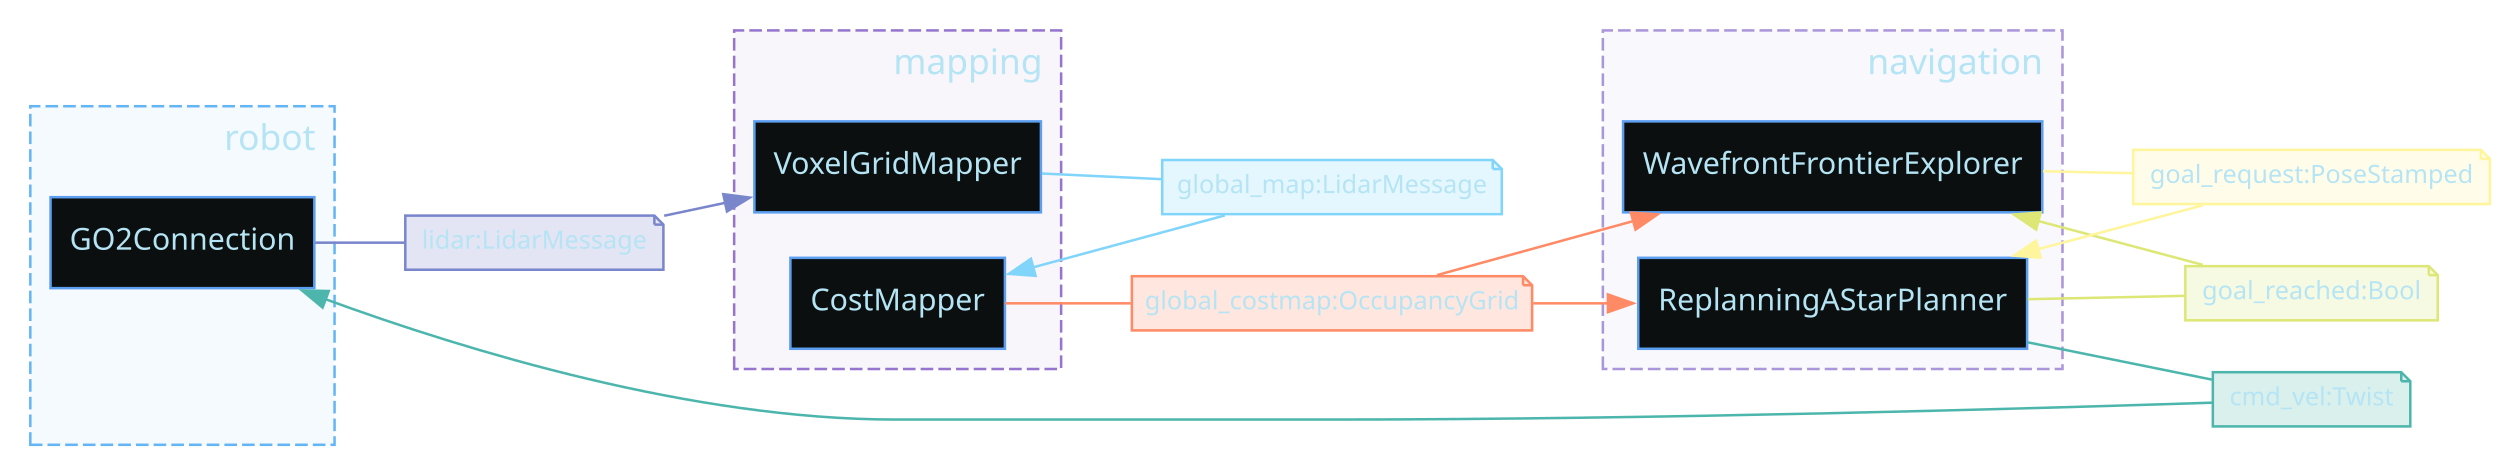
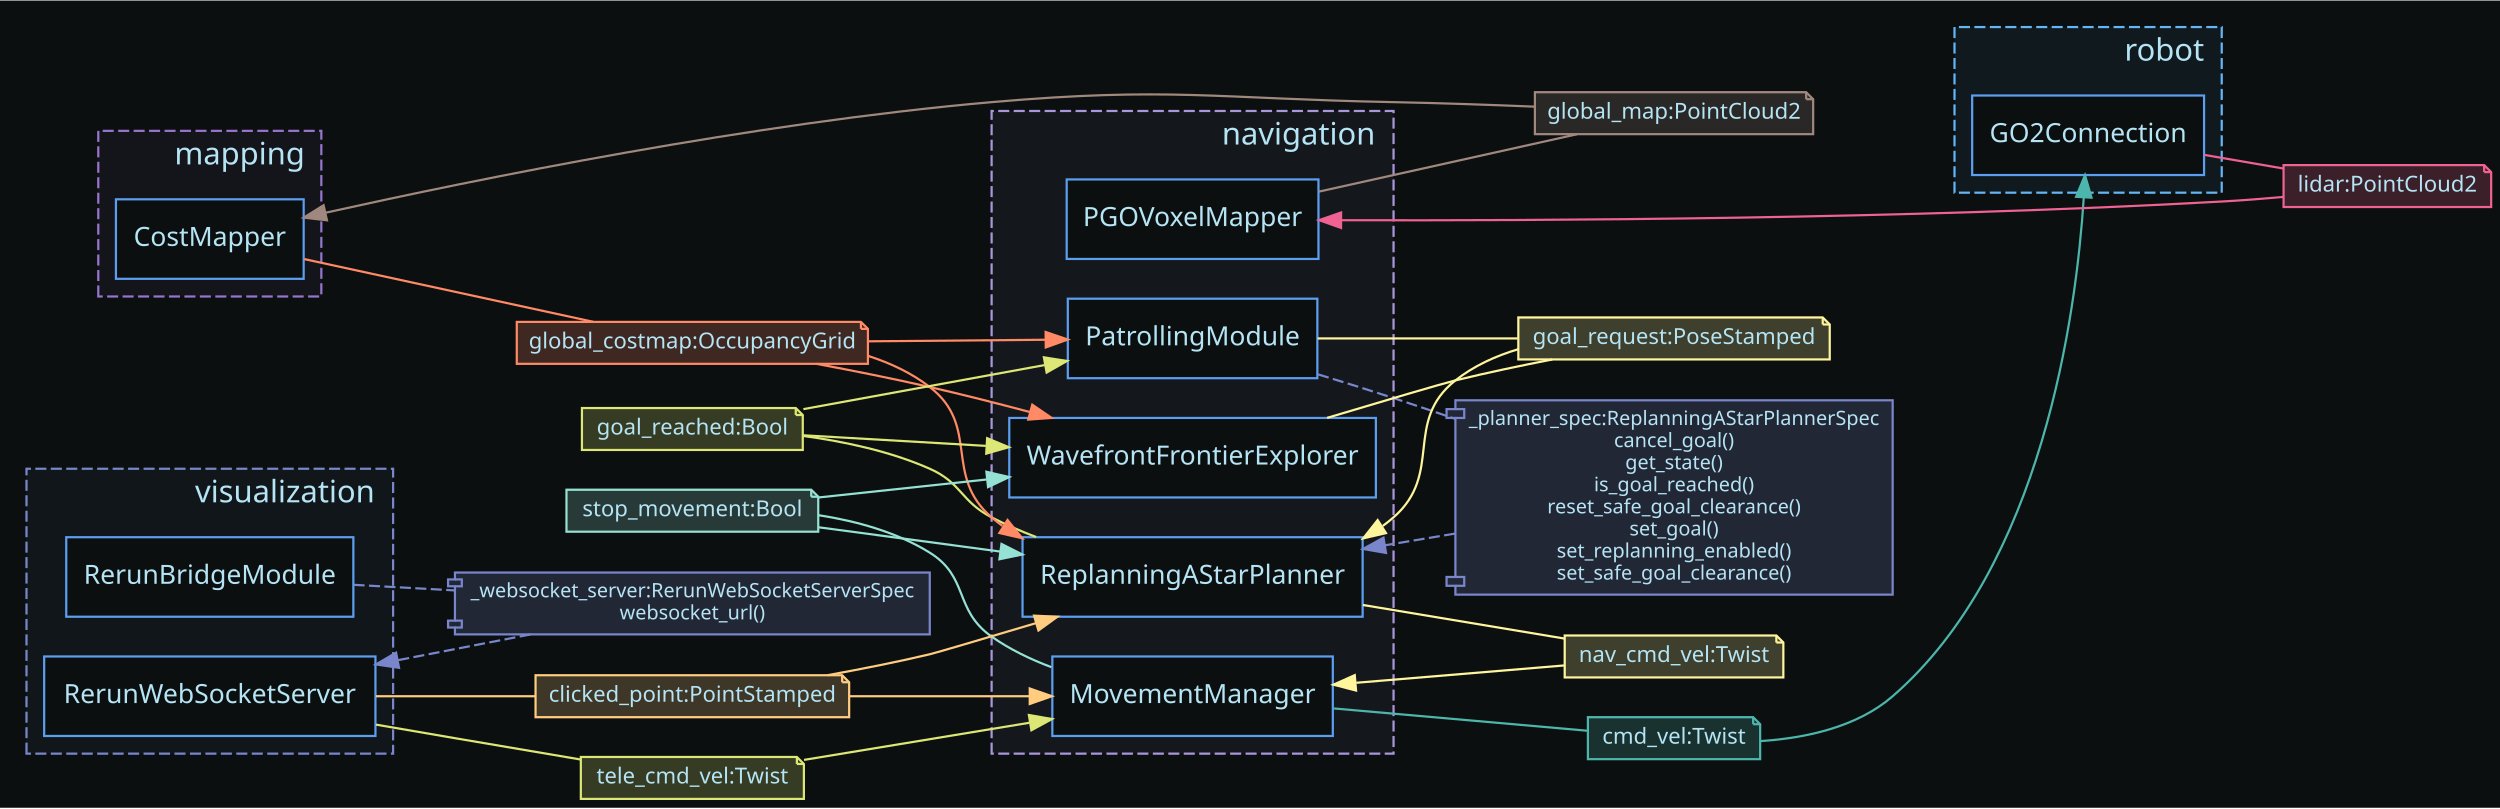
- <svg xmlns="http://www.w3.org/2000/svg" width="989pt" height="188pt" viewBox="0.00 0.00 989.40 188.00">
-   <g id="graph0" class="graph" transform="scale(1 1) rotate(0) translate(4 184)">
+ <svg xmlns="http://www.w3.org/2000/svg" width="1132pt" height="366pt" viewBox="0.00 0.00 1132.00 365.50">
+   <g id="graph0" class="graph" transform="scale(1 1) rotate(0) translate(4 361.5)">
+     <polygon fill="#0b0f0f" stroke="transparent" points="-4,4 -4,-361.5 1128,-361.5 1128,4 -4,4" />
    <g id="clust1" class="cluster">
-       <polygon fill="#9575cd" fill-opacity="0.063" stroke="#9575cd" stroke-dasharray="5,2" points="286.55,-38 286.55,-172 415.95,-172 415.95,-38 286.55,-38" />
-       <text text-anchor="middle" x="379.08" y="-154.7" font-family="fixed" font-size="14.00" fill="#b5e4f4">mapping</text>
+       <polygon fill="#9575cd" fill-opacity="0.063" stroke="#9575cd" stroke-dasharray="5,2" points="40.5,-227.5 40.5,-302.5 141.5,-302.5 141.5,-227.5 40.5,-227.5" />
+       <text text-anchor="middle" x="104.5" y="-287.3" font-family="fixed" font-size="14.00" fill="#b5e4f4">mapping</text>
    </g>
    <g id="clust2" class="cluster">
-       <polygon fill="#aa96da" fill-opacity="0.063" stroke="#aa96da" stroke-dasharray="5,2" points="630.35,-38 630.35,-172 812.25,-172 812.25,-38 630.35,-38" />
-       <text text-anchor="middle" x="769.75" y="-154.7" font-family="fixed" font-size="14.00" fill="#b5e4f4">navigation</text>
+       <polygon fill="#aa96da" fill-opacity="0.063" stroke="#aa96da" stroke-dasharray="5,2" points="445,-20.5 445,-311.5 627,-311.5 627,-20.5 445,-20.5" />
+       <text text-anchor="middle" x="584" y="-296.3" font-family="fixed" font-size="14.00" fill="#b5e4f4">navigation</text>
    </g>
    <g id="clust3" class="cluster">
-       <polygon fill="#64b5f6" fill-opacity="0.063" stroke="#64b5f6" stroke-dasharray="5,2" points="8,-8 8,-142 128.4,-142 128.4,-8 8,-8" />
-       <text text-anchor="middle" x="102.78" y="-124.7" font-family="fixed" font-size="14.00" fill="#b5e4f4">robot</text>
+       <polygon fill="#64b5f6" fill-opacity="0.063" stroke="#64b5f6" stroke-dasharray="5,2" points="881,-274.5 881,-349.5 1002,-349.5 1002,-274.5 881,-274.5" />
+       <text text-anchor="middle" x="976" y="-334.3" font-family="fixed" font-size="14.00" fill="#b5e4f4">robot</text>
+     </g>
+     <g id="clust4" class="cluster">
+       <polygon fill="#7986cb" fill-opacity="0.063" stroke="#7986cb" stroke-dasharray="5,2" points="8,-20.5 8,-149.5 174,-149.5 174,-20.5 8,-20.5" />
+       <text text-anchor="middle" x="125" y="-134.3" font-family="fixed" font-size="14.00" fill="#b5e4f4">visualization</text>
    </g>
    <g id="node1" class="node">
-       <polygon fill="#0b0f0f" stroke="#5c9ff0" points="393.7,-82 308.8,-82 308.8,-46 393.7,-46 393.7,-82" />
-       <text text-anchor="middle" x="351.25" y="-61.23" font-family="fixed" font-size="12.00" fill="#b5e4f4">CostMapper</text>
+       <polygon fill="#0b0f0f" stroke="#5c9ff0" points="133.5,-271.5 48.5,-271.5 48.5,-235.5 133.5,-235.5 133.5,-271.5" />
+       <text text-anchor="middle" x="91" y="-250.4" font-family="fixed" font-size="12.00" fill="#b5e4f4">CostMapper</text>
+     </g>
+     <g id="node12" class="node">
+       <polygon fill="#ff8a65" fill-opacity="0.208" stroke="#ff8a65" points="385.83,-216 230,-216 230,-197 389,-197 389,-212.83 385.83,-216" />
+       <polyline fill="none" stroke="#ff8a65" points="385.83,-216 385.83,-212.83 " />
+       <polyline fill="none" stroke="#ff8a65" points="389,-212.83 385.83,-212.83 " />
+       <text text-anchor="middle" x="309.5" y="-204" font-family="fixed" font-size="10.00" fill="#b5e4f4">global_costmap:OccupancyGrid</text>
+     </g>
+     <g id="edge6" class="edge">
+       <path fill="none" stroke="#ff8a65" d="M133.74,-244.44C171.34,-236.28 226.42,-224.32 264.66,-216.02" />
+     </g>
+     <g id="node2" class="node">
+       <polygon fill="#0b0f0f" stroke="#5c9ff0" points="599.5,-64.5 472.5,-64.5 472.5,-28.5 599.5,-28.5 599.5,-64.5" />
+       <text text-anchor="middle" x="536" y="-43.4" font-family="fixed" font-size="12.00" fill="#b5e4f4">MovementManager</text>
+     </g>
+     <g id="node11" class="node">
+       <polygon fill="#4db6ac" fill-opacity="0.208" stroke="#4db6ac" points="789.83,-37 715,-37 715,-18 793,-18 793,-33.83 789.83,-37" />
+       <polyline fill="none" stroke="#4db6ac" points="789.83,-37 789.83,-33.83 " />
+       <polyline fill="none" stroke="#4db6ac" points="793,-33.83 789.83,-33.83 " />
+       <text text-anchor="middle" x="754" y="-25" font-family="fixed" font-size="10.00" fill="#b5e4f4">cmd_vel:Twist</text>
+     </g>
+     <g id="edge4" class="edge">
+       <path fill="none" stroke="#4db6ac" d="M599.77,-40.98C637.01,-37.7 683.01,-33.66 714.84,-30.86" />
+     </g>
+     <g id="node18" class="node">
+       <polygon fill="#95e1d3" fill-opacity="0.208" stroke="#95e1d3" points="363.33,-140 252.5,-140 252.5,-121 366.5,-121 366.5,-136.83 363.33,-140" />
+       <polyline fill="none" stroke="#95e1d3" points="363.33,-140 363.33,-136.83 " />
+       <polyline fill="none" stroke="#95e1d3" points="366.5,-136.83 363.33,-136.83 " />
+       <text text-anchor="middle" x="309.5" y="-128" font-family="fixed" font-size="10.00" fill="#b5e4f4">stop_movement:Bool</text>
+     </g>
+     <g id="edge22" class="edge">
+       <path fill="none" stroke="#95e1d3" d="M472.06,-59.66C462.5,-63.24 453.14,-67.77 445,-73.5 427.85,-85.58 434.82,-100.42 417,-111.5 402.09,-120.77 383.86,-125.8 366.73,-128.46" />
+     </g>
+     <g id="node3" class="node">
+       <polygon fill="#0b0f0f" stroke="#5c9ff0" points="593,-280.5 479,-280.5 479,-244.5 593,-244.5 593,-280.5" />
+       <text text-anchor="middle" x="536" y="-259.4" font-family="fixed" font-size="12.00" fill="#b5e4f4">PGOVoxelMapper</text>
+     </g>
+     <g id="node13" class="node">
+       <polygon fill="#a1887f" fill-opacity="0.208" stroke="#a1887f" points="813.83,-320 691,-320 691,-301 817,-301 817,-316.83 813.83,-320" />
+       <polyline fill="none" stroke="#a1887f" points="813.83,-320 813.83,-316.83 " />
+       <polyline fill="none" stroke="#a1887f" points="817,-316.83 813.83,-316.83 " />
+       <text text-anchor="middle" x="754" y="-308" font-family="fixed" font-size="10.00" fill="#b5e4f4">global_map:PointCloud2</text>
+     </g>
+     <g id="edge10" class="edge">
+       <path fill="none" stroke="#a1887f" d="M593.19,-274.99C629.69,-283.1 676.53,-293.51 710.05,-300.96" />
+     </g>
+     <g id="node4" class="node">
+       <polygon fill="#0b0f0f" stroke="#5c9ff0" points="592.5,-226.5 479.5,-226.5 479.5,-190.5 592.5,-190.5 592.5,-226.5" />
+       <text text-anchor="middle" x="536" y="-205.4" font-family="fixed" font-size="12.00" fill="#b5e4f4">PatrollingModule</text>
+     </g>
+     <g id="node15" class="node">
+       <polygon fill="#fff59d" fill-opacity="0.208" stroke="#fff59d" points="821.33,-218 683.5,-218 683.5,-199 824.5,-199 824.5,-214.83 821.33,-218" />
+       <polyline fill="none" stroke="#fff59d" points="821.33,-218 821.33,-214.83 " />
+       <polyline fill="none" stroke="#fff59d" points="824.5,-214.83 821.33,-214.83 " />
+       <text text-anchor="middle" x="754" y="-206" font-family="fixed" font-size="10.00" fill="#b5e4f4">goal_request:PoseStamped</text>
+     </g>
+     <g id="edge16" class="edge">
+       <path fill="none" stroke="#fff59d" d="M592.63,-208.5C620.25,-208.5 653.91,-208.5 683.24,-208.5" />
+     </g>
+     <g id="node20" class="node">
+       <polygon fill="#7986cb" fill-opacity="0.208" stroke="#7986cb" points="853,-180.5 655,-180.5 655,-176.5 651,-176.5 651,-172.5 655,-172.5 655,-100.5 651,-100.5 651,-96.5 655,-96.5 655,-92.5 853,-92.5 853,-180.5" />
+       <polyline fill="none" stroke="#7986cb" points="655,-176.5 659,-176.5 659,-172.5 655,-172.5 " />
+       <polyline fill="none" stroke="#7986cb" points="655,-100.5 659,-100.5 659,-96.5 655,-96.5 " />
+       <text text-anchor="middle" x="754" y="-169.3" font-family="fixed" font-size="9.00" fill="#b5e4f4">_planner_spec:ReplanningAStarPlannerSpec</text>
+       <text text-anchor="middle" x="754" y="-159.3" font-family="fixed" font-size="9.00" fill="#b5e4f4">cancel_goal()</text>
+       <text text-anchor="middle" x="754" y="-149.3" font-family="fixed" font-size="9.00" fill="#b5e4f4">get_state()</text>
+       <text text-anchor="middle" x="754" y="-139.3" font-family="fixed" font-size="9.00" fill="#b5e4f4">is_goal_reached()</text>
+       <text text-anchor="middle" x="754" y="-129.3" font-family="fixed" font-size="9.00" fill="#b5e4f4">reset_safe_goal_clearance()</text>
+       <text text-anchor="middle" x="754" y="-119.3" font-family="fixed" font-size="9.00" fill="#b5e4f4">set_goal()</text>
+       <text text-anchor="middle" x="754" y="-109.3" font-family="fixed" font-size="9.00" fill="#b5e4f4">set_replanning_enabled()</text>
+       <text text-anchor="middle" x="754" y="-99.3" font-family="fixed" font-size="9.00" fill="#b5e4f4">set_safe_goal_clearance()</text>
+     </g>
+     <g id="edge27" class="edge">
+       <path fill="none" stroke="#7986cb" stroke-dasharray="5,2" d="M592.83,-192.24C604.17,-188.8 616,-185.11 627,-181.5 636.05,-178.53 645.43,-175.36 654.81,-172.12" />
+     </g>
+     <g id="node5" class="node">
+       <polygon fill="#0b0f0f" stroke="#5c9ff0" points="613,-118.5 459,-118.5 459,-82.5 613,-82.5 613,-118.5" />
+       <text text-anchor="middle" x="536" y="-97.4" font-family="fixed" font-size="12.00" fill="#b5e4f4">ReplanningAStarPlanner</text>
+     </g>
+     <g id="node14" class="node">
+       <polygon fill="#dce775" fill-opacity="0.208" stroke="#dce775" points="356.33,-177 259.5,-177 259.5,-158 359.5,-158 359.5,-173.83 356.33,-177" />
+       <polyline fill="none" stroke="#dce775" points="356.33,-177 356.33,-173.83 " />
+       <polyline fill="none" stroke="#dce775" points="359.5,-173.83 356.33,-173.83 " />
+       <text text-anchor="middle" x="309.5" y="-165" font-family="fixed" font-size="10.00" fill="#b5e4f4">goal_reached:Bool</text>
+     </g>
+     <g id="edge12" class="edge">
+       <path fill="none" stroke="#dce775" d="M465.17,-118.58C458.21,-121.23 451.37,-124.19 445,-127.5 430.95,-134.79 431.47,-143.09 417,-149.5 399.17,-157.39 378.25,-161.84 359.69,-164.35" />
+     </g>
+     <g id="node17" class="node">
+       <polygon fill="#fff59d" fill-opacity="0.208" stroke="#fff59d" points="800.33,-74 704.5,-74 704.5,-55 803.5,-55 803.5,-70.83 800.33,-74" />
+       <polyline fill="none" stroke="#fff59d" points="800.33,-74 800.33,-70.83 " />
+       <polyline fill="none" stroke="#fff59d" points="803.5,-70.83 800.33,-70.83 " />
+       <text text-anchor="middle" x="754" y="-62" font-family="fixed" font-size="10.00" fill="#b5e4f4">nav_cmd_vel:Twist</text>
+     </g>
+     <g id="edge20" class="edge">
+       <path fill="none" stroke="#fff59d" d="M613.15,-87.81C643.52,-82.75 677.57,-77.07 704.47,-72.59" />
+     </g>
+     <g id="node6" class="node">
+       <polygon fill="#0b0f0f" stroke="#5c9ff0" points="619,-172.5 453,-172.5 453,-136.5 619,-136.5 619,-172.5" />
+       <text text-anchor="middle" x="536" y="-151.4" font-family="fixed" font-size="12.00" fill="#b5e4f4">WavefrontFrontierExplorer</text>
+     </g>
+     <g id="edge15" class="edge">
+       <path fill="none" stroke="#fff59d" d="M596.91,-172.54C622.89,-180.32 648.83,-187.99 655,-189.5 669.14,-192.96 684.55,-196.19 698.88,-198.98" />
+     </g>
+     <g id="node7" class="node">
+       <polygon fill="#0b0f0f" stroke="#5c9ff0" points="994,-318.5 889,-318.5 889,-282.5 994,-282.5 994,-318.5" />
+       <text text-anchor="middle" x="941.5" y="-297.4" font-family="fixed" font-size="12.00" fill="#b5e4f4">GO2Connection</text>
+     </g>
+     <g id="node16" class="node">
+       <polygon fill="#f06292" fill-opacity="0.208" stroke="#f06292" points="1120.83,-287 1030,-287 1030,-268 1124,-268 1124,-283.83 1120.83,-287" />
+       <polyline fill="none" stroke="#f06292" points="1120.83,-287 1120.83,-283.83 " />
+       <polyline fill="none" stroke="#f06292" points="1124,-283.83 1120.83,-283.83 " />
+       <text text-anchor="middle" x="1077" y="-275" font-family="fixed" font-size="10.00" fill="#b5e4f4">lidar:PointCloud2</text>
+     </g>
+     <g id="edge18" class="edge">
+       <path fill="none" stroke="#f06292" d="M994.11,-291.61C1005.85,-289.59 1018.25,-287.45 1029.75,-285.47" />
    </g>
    <g id="node8" class="node">
-       <polygon fill="#ff8a65" fill-opacity="0.208" stroke="#ff8a65" points="598.77,-74.72 443.95,-74.72 443.95,-53.27 602.35,-53.27 602.35,-71.15 598.77,-74.72" />
-       <polyline fill="none" stroke="#ff8a65" points="598.77,-74.72 598.77,-71.15" />
-       <polyline fill="none" stroke="#ff8a65" points="602.35,-71.15 598.77,-71.15" />
-       <text text-anchor="middle" x="523.15" y="-61.62" font-family="fixed" font-size="10.00" fill="#b5e4f4">global_costmap:OccupancyGrid</text>
+       <polygon fill="#0b0f0f" stroke="#5c9ff0" points="156,-118.5 26,-118.5 26,-82.5 156,-82.5 156,-118.5" />
+       <text text-anchor="middle" x="91" y="-97.4" font-family="fixed" font-size="12.00" fill="#b5e4f4">RerunBridgeModule</text>
+     </g>
+     <g id="node21" class="node">
+       <polygon fill="#7986cb" fill-opacity="0.208" stroke="#7986cb" points="417,-102.5 202,-102.5 202,-99.39 198.89,-99.39 198.89,-96.28 202,-96.28 202,-80.72 198.89,-80.72 198.89,-77.61 202,-77.61 202,-74.5 417,-74.5 417,-102.5" />
+       <polyline fill="none" stroke="#7986cb" points="202,-99.39 205.11,-99.39 205.11,-96.28 202,-96.28 " />
+       <polyline fill="none" stroke="#7986cb" points="202,-80.72 205.11,-80.72 205.11,-77.61 202,-77.61 " />
+       <text text-anchor="middle" x="309.5" y="-91.3" font-family="fixed" font-size="9.00" fill="#b5e4f4">_websocket_server:RerunWebSocketServerSpec</text>
+       <text text-anchor="middle" x="309.5" y="-81.3" font-family="fixed" font-size="9.00" fill="#b5e4f4">websocket_url()</text>
+     </g>
+     <g id="edge29" class="edge">
+       <path fill="none" stroke="#7986cb" stroke-dasharray="5,2" d="M156.08,-96.95C170.54,-96.15 186.28,-95.27 201.96,-94.41" />
+     </g>
+     <g id="node9" class="node">
+       <polygon fill="#0b0f0f" stroke="#5c9ff0" points="166,-64.5 16,-64.5 16,-28.5 166,-28.5 166,-64.5" />
+       <text text-anchor="middle" x="91" y="-43.4" font-family="fixed" font-size="12.00" fill="#b5e4f4">RerunWebSocketServer</text>
+     </g>
+     <g id="node10" class="node">
+       <polygon fill="#ffcc80" fill-opacity="0.208" stroke="#ffcc80" points="377.33,-56 238.5,-56 238.5,-37 380.5,-37 380.5,-52.83 377.33,-56" />
+       <polyline fill="none" stroke="#ffcc80" points="377.33,-56 377.33,-52.83 " />
+       <polyline fill="none" stroke="#ffcc80" points="380.5,-52.83 377.33,-52.83 " />
+       <text text-anchor="middle" x="309.5" y="-44" font-family="fixed" font-size="10.00" fill="#b5e4f4">clicked_point:PointStamped</text>
+     </g>
+     <g id="edge1" class="edge">
+       <path fill="none" stroke="#ffcc80" d="M166.2,-46.5C189.58,-46.5 215.32,-46.5 238.41,-46.5" />
+     </g>
+     <g id="node19" class="node">
+       <polygon fill="#dce775" fill-opacity="0.208" stroke="#dce775" points="356.83,-19 259,-19 259,0 360,0 360,-15.83 356.83,-19" />
+       <polyline fill="none" stroke="#dce775" points="356.83,-19 356.83,-15.83 " />
+       <polyline fill="none" stroke="#dce775" points="360,-15.83 356.83,-15.83 " />
+       <text text-anchor="middle" x="309.5" y="-7" font-family="fixed" font-size="10.00" fill="#b5e4f4">tele_cmd_vel:Twist</text>
+     </g>
+     <g id="edge25" class="edge">
+       <path fill="none" stroke="#dce775" d="M166.25,-33.64C178.2,-31.58 190.44,-29.47 202,-27.5 220.58,-24.33 240.98,-20.87 258.92,-17.84" />
    </g>
    <g id="edge3" class="edge">
-       <path fill="none" stroke="#ff8a65" d="M393.81,-64C408.84,-64 426.35,-64 443.51,-64" />
-     </g>
-     <g id="node2" class="node">
-       <polygon fill="#0b0f0f" stroke="#5c9ff0" points="407.95,-136 294.55,-136 294.55,-100 407.95,-100 407.95,-136" />
-       <text text-anchor="middle" x="351.25" y="-115.22" font-family="fixed" font-size="12.00" fill="#b5e4f4">VoxelGridMapper</text>
-     </g>
-     <g id="node9" class="node">
-       <polygon fill="#81d4fa" fill-opacity="0.208" stroke="#81d4fa" points="586.77,-120.72 455.95,-120.72 455.95,-99.28 590.35,-99.28 590.35,-117.15 586.77,-120.72" />
-       <polyline fill="none" stroke="#81d4fa" points="586.77,-120.72 586.77,-117.15" />
-       <polyline fill="none" stroke="#81d4fa" points="590.35,-117.15 586.77,-117.15" />
-       <text text-anchor="middle" x="523.15" y="-107.62" font-family="fixed" font-size="10.00" fill="#b5e4f4">global_map:LidarMessage</text>
-     </g>
-     <g id="edge6" class="edge">
-       <path fill="none" stroke="#81d4fa" d="M408.35,-115.36C423.43,-114.65 439.89,-113.87 455.48,-113.14" />
-     </g>
-     <g id="node3" class="node">
-       <polygon fill="#0b0f0f" stroke="#5c9ff0" points="798.25,-82 644.35,-82 644.35,-46 798.25,-46 798.25,-82" />
-       <text text-anchor="middle" x="721.3" y="-61.23" font-family="fixed" font-size="12.00" fill="#b5e4f4">ReplanningAStarPlanner</text>
-     </g>
-     <g id="node7" class="node">
-       <polygon fill="#4db6ac" fill-opacity="0.208" stroke="#4db6ac" points="946.32,-36.73 871.75,-36.73 871.75,-15.28 949.9,-15.28 949.9,-33.15 946.32,-36.73" />
-       <polyline fill="none" stroke="#4db6ac" points="946.32,-36.73 946.32,-33.15" />
-       <polyline fill="none" stroke="#4db6ac" points="949.9,-33.15 946.32,-33.15" />
-       <text text-anchor="middle" x="910.82" y="-23.62" font-family="fixed" font-size="10.00" fill="#b5e4f4">cmd_vel:Twist</text>
-     </g>
-     <g id="edge1" class="edge">
-       <path fill="none" stroke="#4db6ac" d="M798.57,-48.54C823.62,-43.47 850.39,-38.04 871.4,-33.79" />
-     </g>
-     <g id="node10" class="node">
-       <polygon fill="#dce775" fill-opacity="0.208" stroke="#dce775" points="957.2,-78.72 860.87,-78.72 860.87,-57.27 960.77,-57.27 960.77,-75.15 957.2,-78.72" />
-       <polyline fill="none" stroke="#dce775" points="957.2,-78.72 957.2,-75.15" />
-       <polyline fill="none" stroke="#dce775" points="960.77,-75.15 957.2,-75.15" />
-       <text text-anchor="middle" x="910.82" y="-65.62" font-family="fixed" font-size="10.00" fill="#b5e4f4">goal_reached:Bool</text>
+       <path fill="none" stroke="#ffcc80" d="M380.61,-46.5C406.51,-46.5 435.9,-46.5 462.04,-46.5" />
+       <polygon fill="#ffcc80" stroke="#ffcc80" points="462.27,-50 472.27,-46.5 462.27,-43 462.27,-50" />
+     </g>
+     <g id="edge2" class="edge">
+       <path fill="none" stroke="#ffcc80" d="M370.73,-56.03C385.9,-58.77 402.1,-61.97 417,-65.5 419.81,-66.17 441.3,-72.51 465.19,-79.63" />
+       <polygon fill="#ffcc80" stroke="#ffcc80" points="464.21,-82.99 474.8,-82.49 466.21,-76.28 464.21,-82.99" />
+     </g>
+     <g id="edge5" class="edge">
+       <path fill="none" stroke="#4db6ac" d="M793.36,-26.2C813.28,-27.51 836.78,-32.41 853,-46.5 920.86,-105.45 936.14,-219.59 939.54,-272.42" />
+       <polygon fill="#4db6ac" stroke="#4db6ac" points="936.05,-272.63 940.09,-282.43 943.04,-272.25 936.05,-272.63" />
+     </g>
+     <g id="edge9" class="edge">
+       <path fill="none" stroke="#ff8a65" d="M389.02,-207.2C415.25,-207.43 444.18,-207.69 469.33,-207.91" />
+       <polygon fill="#ff8a65" stroke="#ff8a65" points="469.46,-211.42 479.49,-208.01 469.52,-204.42 469.46,-211.42" />
+     </g>
+     <g id="edge7" class="edge">
+       <path fill="none" stroke="#ff8a65" d="M389.21,-200.55C399.22,-197.34 408.8,-192.82 417,-186.5 439.99,-168.78 422.98,-146.41 445,-127.5 446.58,-126.14 448.22,-124.86 449.92,-123.64" />
+       <polygon fill="#ff8a65" stroke="#ff8a65" points="452.22,-126.32 458.83,-118.05 448.5,-120.39 452.22,-126.32" />
    </g>
    <g id="edge8" class="edge">
-       <path fill="none" stroke="#dce775" d="M798.57,-65.63C819.46,-66.07 841.55,-66.54 860.49,-66.95" />
-     </g>
-     <g id="node4" class="node">
-       <polygon fill="#0b0f0f" stroke="#5c9ff0" points="804.25,-136 638.35,-136 638.35,-100 804.25,-100 804.25,-136" />
-       <text text-anchor="middle" x="721.3" y="-115.22" font-family="fixed" font-size="12.00" fill="#b5e4f4">WavefrontFrontierExplorer</text>
-     </g>
-     <g id="node11" class="node">
-       <polygon fill="#fff59d" fill-opacity="0.208" stroke="#fff59d" points="977.82,-124.72 840.25,-124.72 840.25,-103.28 981.4,-103.28 981.4,-121.15 977.82,-124.72" />
-       <polyline fill="none" stroke="#fff59d" points="977.82,-124.72 977.82,-121.15" />
-       <polyline fill="none" stroke="#fff59d" points="981.4,-121.15 977.82,-121.15" />
-       <text text-anchor="middle" x="910.82" y="-111.62" font-family="fixed" font-size="10.00" fill="#b5e4f4">goal_request:PoseStamped</text>
-     </g>
-     <g id="edge10" class="edge">
-       <path fill="none" stroke="#fff59d" d="M804.55,-116.25C816.36,-115.99 828.42,-115.74 839.96,-115.49" />
-     </g>
-     <g id="node6" class="node">
-       <polygon fill="#0b0f0f" stroke="#5c9ff0" points="120.4,-106 16,-106 16,-70 120.4,-70 120.4,-106" />
-       <text text-anchor="middle" x="68.2" y="-85.22" font-family="fixed" font-size="12.00" fill="#b5e4f4">GO2Connection</text>
-     </g>
-     <g id="node12" class="node">
-       <polygon fill="#7986cb" fill-opacity="0.208" stroke="#7986cb" points="254.98,-98.72 156.4,-98.72 156.4,-77.28 258.55,-77.28 258.55,-95.15 254.98,-98.72" />
-       <polyline fill="none" stroke="#7986cb" points="254.98,-98.72 254.98,-95.15" />
-       <polyline fill="none" stroke="#7986cb" points="258.55,-95.15 254.98,-95.15" />
-       <text text-anchor="middle" x="207.48" y="-85.62" font-family="fixed" font-size="10.00" fill="#b5e4f4">lidar:LidarMessage</text>
-     </g>
-     <g id="edge12" class="edge">
-       <path fill="none" stroke="#7986cb" d="M120.71,-88C132.27,-88 144.53,-88 156.05,-88" />
-     </g>
-     <g id="edge2" class="edge">
-       <path fill="none" stroke="#4db6ac" d="M871.51,-24.68C802.21,-22.41 651.4,-18 524.15,-18 350.25,-18 350.25,-18 350.25,-18 270.11,-18 180.82,-45.13 124.84,-65.61" />
-       <polygon fill="#4db6ac" stroke="#4db6ac" points="123.67,-62.31 115.52,-69.08 126.11,-68.87 123.67,-62.31" />
-     </g>
-     <g id="edge4" class="edge">
-       <path fill="none" stroke="#ff8a65" d="M602.8,-64C612.53,-64 622.53,-64 632.38,-64" />
-       <polygon fill="#ff8a65" stroke="#ff8a65" points="632.35,-67.5 642.35,-64 632.35,-60.5 632.35,-67.5" />
-     </g>
-     <g id="edge5" class="edge">
-       <path fill="none" stroke="#ff8a65" d="M564.79,-75.19C587.28,-81.38 615.99,-89.28 642.6,-96.61" />
-       <polygon fill="#ff8a65" stroke="#ff8a65" points="641.43,-99.92 652,-99.2 643.28,-93.17 641.43,-99.92" />
-     </g>
-     <g id="edge7" class="edge">
-       <path fill="none" stroke="#81d4fa" d="M480.72,-98.78C457.83,-92.59 429.16,-84.82 404.71,-78.2" />
-       <polygon fill="#81d4fa" stroke="#81d4fa" points="405.84,-74.88 395.27,-75.65 404.01,-81.64 405.84,-74.88" />
-     </g>
-     <g id="edge9" class="edge">
-       <path fill="none" stroke="#dce775" d="M867.76,-79.22C848.48,-84.36 824.97,-90.63 802.51,-96.61" />
-       <polygon fill="#dce775" stroke="#dce775" points="801.82,-93.18 793.06,-99.13 803.62,-99.94 801.82,-93.18" />
+       <path fill="none" stroke="#ff8a65" d="M365.67,-197C382.23,-193.92 400.4,-190.3 417,-186.5 431.77,-183.12 447.47,-179.13 462.44,-175.15" />
+       <polygon fill="#ff8a65" stroke="#ff8a65" points="463.41,-178.51 472.16,-172.53 461.59,-171.75 463.41,-178.51" />
    </g>
    <g id="edge11" class="edge">
-       <path fill="none" stroke="#fff59d" d="M867.76,-102.78C848.48,-97.64 824.97,-91.37 802.51,-85.39" />
-       <polygon fill="#fff59d" stroke="#fff59d" points="803.62,-82.06 793.06,-82.87 801.82,-88.82 803.62,-82.06" />
+       <path fill="none" stroke="#a1887f" d="M690.85,-313.46C670.51,-314.29 647.79,-315.09 627,-315.5 546.13,-317.1 525.58,-322.52 445,-315.5 336.81,-306.07 212.05,-280.68 143.62,-265.47" />
+       <polygon fill="#a1887f" stroke="#a1887f" points="144.05,-261.99 133.53,-263.22 142.52,-268.82 144.05,-261.99" />
+     </g>
+     <g id="edge14" class="edge">
+       <path fill="none" stroke="#dce775" d="M359.77,-176.5C391.84,-182.35 434.05,-190.06 469.01,-196.45" />
+       <polygon fill="#dce775" stroke="#dce775" points="468.67,-199.94 479.13,-198.3 469.92,-193.06 468.67,-199.94" />
    </g>
    <g id="edge13" class="edge">
-       <path fill="none" stroke="#7986cb" d="M258.86,-98.66C266.74,-100.33 274.99,-102.07 283.17,-103.81" />
-       <polygon fill="#7986cb" stroke="#7986cb" points="282.25,-107.19 292.76,-105.84 283.7,-100.34 282.25,-107.19" />
+       <path fill="none" stroke="#dce775" d="M359.77,-164.65C384.02,-163.24 414.08,-161.5 442.41,-159.86" />
+       <polygon fill="#dce775" stroke="#dce775" points="442.98,-163.33 452.76,-159.26 442.57,-156.35 442.98,-163.33" />
+     </g>
+     <g id="edge17" class="edge">
+       <path fill="none" stroke="#fff59d" d="M683.48,-203.64C673.2,-200.57 663.29,-196.06 655,-189.5 631.28,-170.75 649.75,-147.41 627,-127.5 625.43,-126.13 623.8,-124.83 622.11,-123.6" />
+       <polygon fill="#fff59d" stroke="#fff59d" points="623.56,-120.37 613.24,-117.96 619.8,-126.27 623.56,-120.37" />
+     </g>
+     <g id="edge19" class="edge">
+       <path fill="none" stroke="#f06292" d="M1029.86,-272.58C1020.64,-271.75 1011.02,-271 1002,-270.5 860.14,-262.58 693.6,-261.77 603.33,-262.04" />
+       <polygon fill="#f06292" stroke="#f06292" points="603.23,-258.54 593.24,-262.07 603.25,-265.54 603.23,-258.54" />
+     </g>
+     <g id="edge21" class="edge">
+       <path fill="none" stroke="#fff59d" d="M704.16,-60.43C676.4,-58.12 641.1,-55.18 610.1,-52.59" />
+       <polygon fill="#fff59d" stroke="#fff59d" points="610.02,-49.07 599.77,-51.73 609.44,-56.05 610.02,-49.07" />
+     </g>
+     <g id="edge23" class="edge">
+       <path fill="none" stroke="#95e1d3" d="M366.57,-123.01C391.44,-119.68 421.27,-115.7 448.86,-112.01" />
+       <polygon fill="#95e1d3" stroke="#95e1d3" points="449.47,-115.46 458.92,-110.67 448.54,-108.52 449.47,-115.46" />
+     </g>
+     <g id="edge24" class="edge">
+       <path fill="none" stroke="#95e1d3" d="M366.57,-136.49C389.62,-138.96 416.92,-141.88 442.76,-144.64" />
+       <polygon fill="#95e1d3" stroke="#95e1d3" points="442.64,-148.15 452.96,-145.73 443.39,-141.19 442.64,-148.15" />
+     </g>
+     <g id="edge26" class="edge">
+       <path fill="none" stroke="#dce775" d="M360.05,-17.67C390,-22.6 428.73,-28.99 462.14,-34.49" />
+       <polygon fill="#dce775" stroke="#dce775" points="461.88,-38 472.32,-36.17 463.02,-31.09 461.88,-38" />
+     </g>
+     <g id="edge28" class="edge">
+       <path fill="none" stroke="#7986cb" stroke-dasharray="5,2" d="M654.83,-120.14C644.23,-118.37 633.51,-116.58 623.06,-114.84" />
+       <polygon fill="#7986cb" stroke="#7986cb" points="623.59,-111.38 613.15,-113.19 622.44,-118.29 623.59,-111.38" />
+     </g>
+     <g id="edge30" class="edge">
+       <path fill="none" stroke="#7986cb" stroke-dasharray="5,2" d="M236.22,-74.48C216.96,-70.74 195.99,-66.67 176.15,-62.82" />
+       <polygon fill="#7986cb" stroke="#7986cb" points="176.69,-59.36 166.2,-60.9 175.35,-66.24 176.69,-59.36" />
    </g>
  </g>
</svg>
